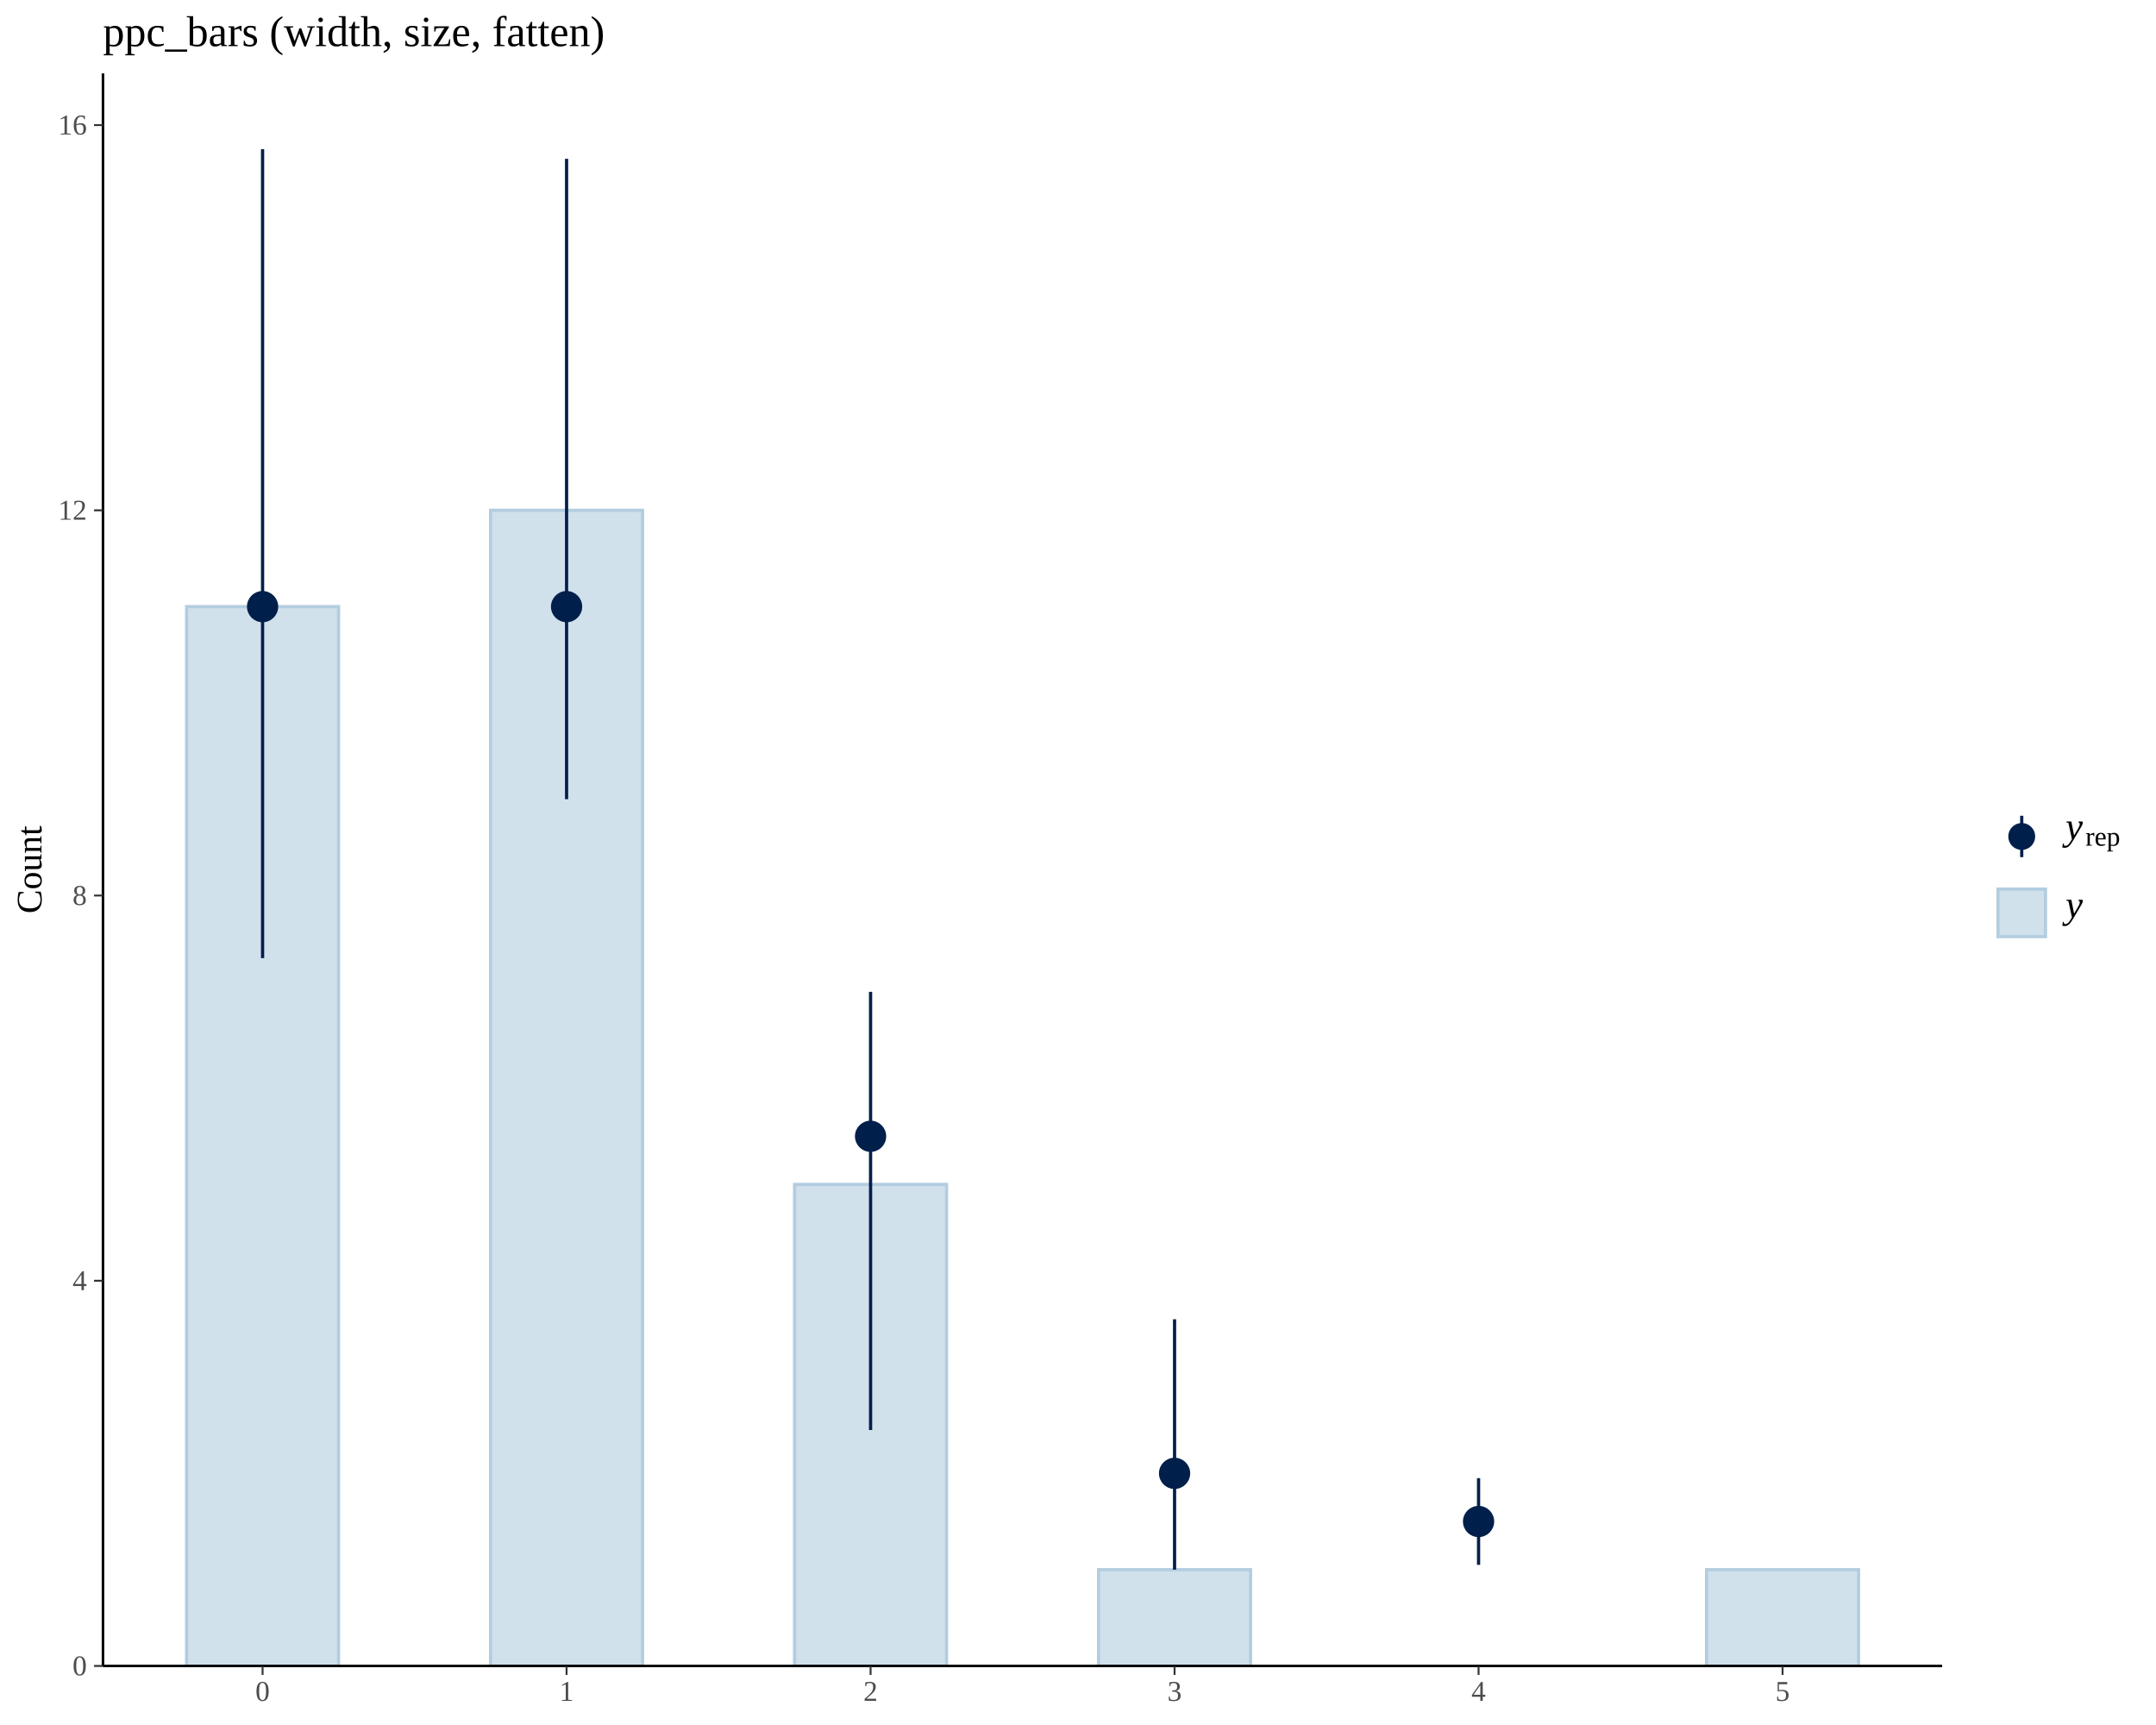
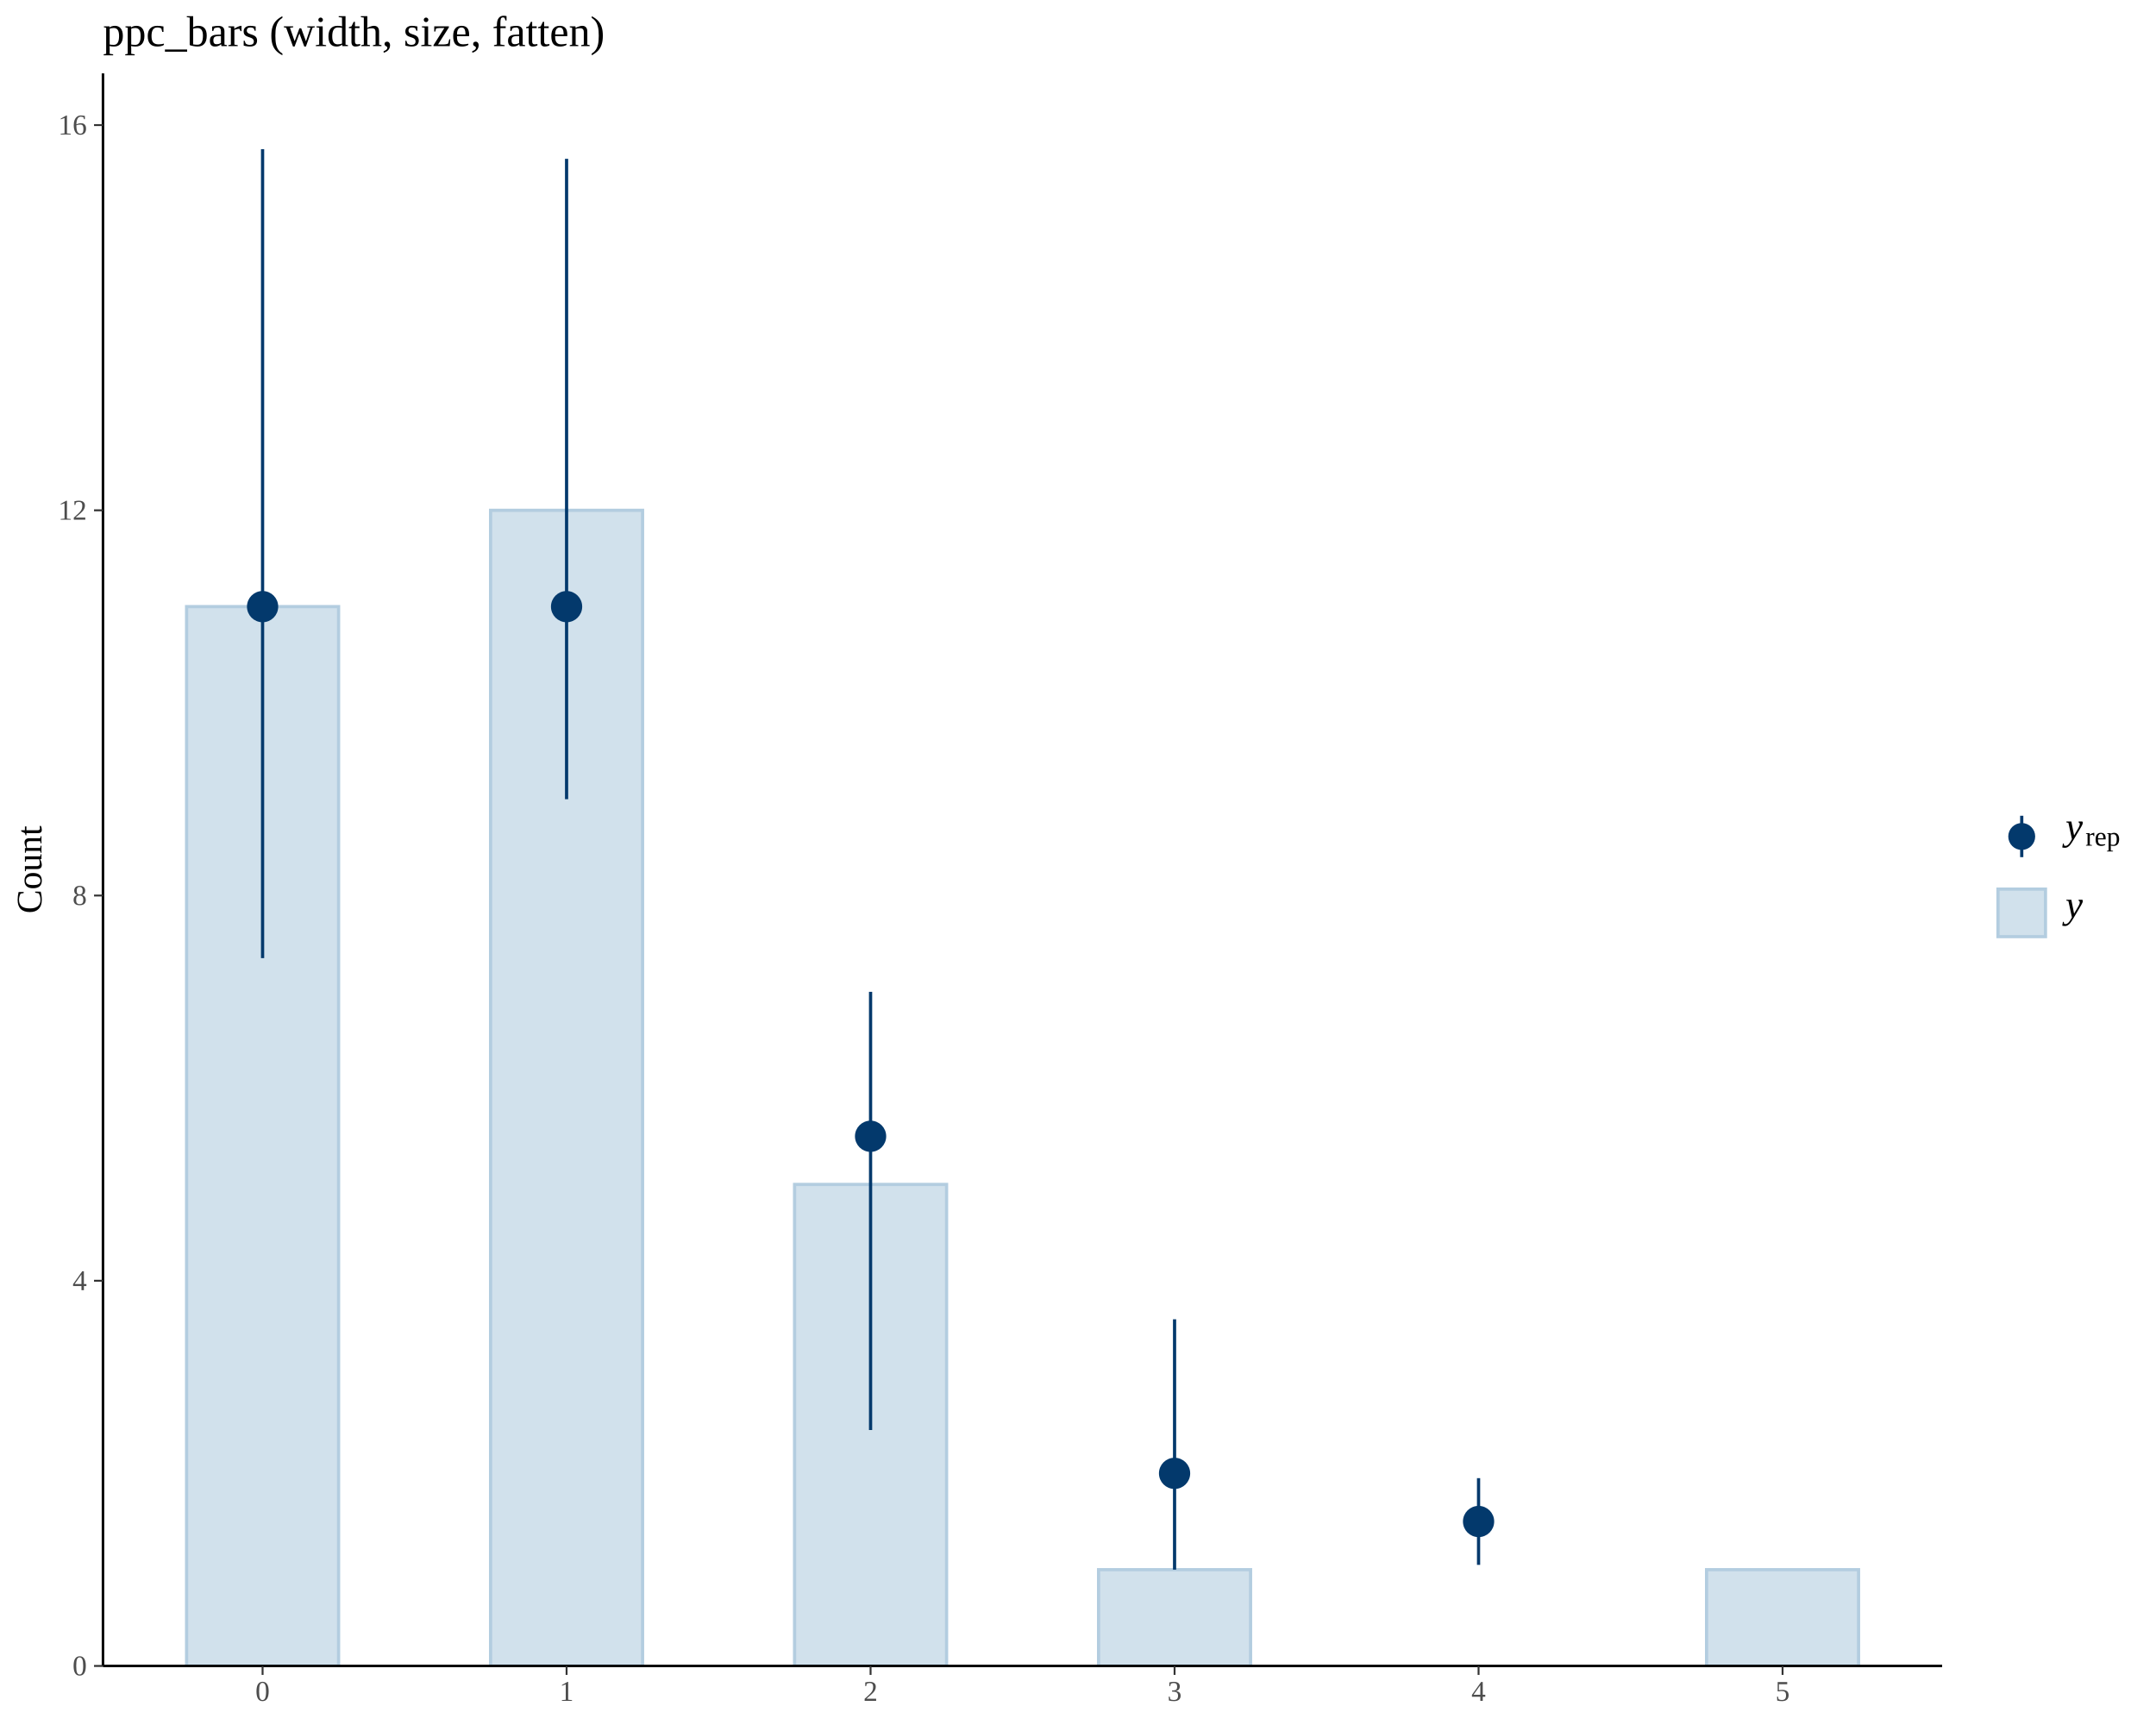
<svg xmlns="http://www.w3.org/2000/svg" viewBox="0 0 720.00 576.00">
  <defs>
    <style type="text/css">
    line, polyline, polygon, path, rect, circle {
      fill: none;
      stroke: #000000;
      stroke-linecap: round;
      stroke-linejoin: round;
      stroke-miterlimit: 10.00;
    }
  </style>
  </defs>
  <rect width="100%" height="100%" style="stroke: none; fill: #FFFFFF;" />
  <defs>
    <clipPath id="cpMzQuMzl8NjQ4LjU4fDU1Ni4yOHwyNC40OQ==">
      <rect x="34.39" y="24.49" width="614.19" height="531.80" />
    </clipPath>
  </defs>
  <rect x="62.31" y="202.56" width="50.76" height="353.73" style="stroke-width: 1.07; stroke: #B3CDE0; stroke-linecap: square; stroke-linejoin: miter; fill: #D1E1EC;" clip-path="url(#cpMzQuMzl8NjQ4LjU4fDU1Ni4yOHwyNC40OQ==)" />
  <rect x="163.83" y="170.40" width="50.76" height="385.88" style="stroke-width: 1.07; stroke: #B3CDE0; stroke-linecap: square; stroke-linejoin: miter; fill: #D1E1EC;" clip-path="url(#cpMzQuMzl8NjQ4LjU4fDU1Ni4yOHwyNC40OQ==)" />
  <rect x="265.35" y="395.50" width="50.76" height="160.79" style="stroke-width: 1.07; stroke: #B3CDE0; stroke-linecap: square; stroke-linejoin: miter; fill: #D1E1EC;" clip-path="url(#cpMzQuMzl8NjQ4LjU4fDU1Ni4yOHwyNC40OQ==)" />
  <rect x="366.87" y="524.13" width="50.76" height="32.16" style="stroke-width: 1.07; stroke: #B3CDE0; stroke-linecap: square; stroke-linejoin: miter; fill: #D1E1EC;" clip-path="url(#cpMzQuMzl8NjQ4LjU4fDU1Ni4yOHwyNC40OQ==)" />
  <rect x="569.91" y="524.13" width="50.76" height="32.16" style="stroke-width: 1.07; stroke: #B3CDE0; stroke-linecap: square; stroke-linejoin: miter; fill: #D1E1EC;" clip-path="url(#cpMzQuMzl8NjQ4LjU4fDU1Ni4yOHwyNC40OQ==)" />
-   <line x1="87.69" y1="319.93" x2="87.69" y2="49.81" style="stroke-width: 1.07; stroke: #011F4B; stroke-linecap: butt;" clip-path="url(#cpMzQuMzl8NjQ4LjU4fDU1Ni4yOHwyNC40OQ==)" />
-   <line x1="189.21" y1="266.87" x2="189.21" y2="53.03" style="stroke-width: 1.07; stroke: #011F4B; stroke-linecap: butt;" clip-path="url(#cpMzQuMzl8NjQ4LjU4fDU1Ni4yOHwyNC40OQ==)" />
-   <line x1="290.73" y1="477.50" x2="290.73" y2="331.18" style="stroke-width: 1.07; stroke: #011F4B; stroke-linecap: butt;" clip-path="url(#cpMzQuMzl8NjQ4LjU4fDU1Ni4yOHwyNC40OQ==)" />
-   <line x1="392.25" y1="524.13" x2="392.25" y2="440.52" style="stroke-width: 1.07; stroke: #011F4B; stroke-linecap: butt;" clip-path="url(#cpMzQuMzl8NjQ4LjU4fDU1Ni4yOHwyNC40OQ==)" />
-   <line x1="493.77" y1="522.52" x2="493.77" y2="493.58" style="stroke-width: 1.07; stroke: #011F4B; stroke-linecap: butt;" clip-path="url(#cpMzQuMzl8NjQ4LjU4fDU1Ni4yOHwyNC40OQ==)" />
-   <circle cx="87.69" cy="202.56" r="3.38pt" style="stroke-width: 1.42; stroke: #011F4B; fill: #011F4B;" clip-path="url(#cpMzQuMzl8NjQ4LjU4fDU1Ni4yOHwyNC40OQ==)" />
-   <circle cx="189.21" cy="202.56" r="3.38pt" style="stroke-width: 1.42; stroke: #011F4B; fill: #011F4B;" clip-path="url(#cpMzQuMzl8NjQ4LjU4fDU1Ni4yOHwyNC40OQ==)" />
-   <circle cx="290.73" cy="379.42" r="3.38pt" style="stroke-width: 1.42; stroke: #011F4B; fill: #011F4B;" clip-path="url(#cpMzQuMzl8NjQ4LjU4fDU1Ni4yOHwyNC40OQ==)" />
-   <circle cx="392.25" cy="491.97" r="3.38pt" style="stroke-width: 1.42; stroke: #011F4B; fill: #011F4B;" clip-path="url(#cpMzQuMzl8NjQ4LjU4fDU1Ni4yOHwyNC40OQ==)" />
-   <circle cx="493.77" cy="508.05" r="3.38pt" style="stroke-width: 1.42; stroke: #011F4B; fill: #011F4B;" clip-path="url(#cpMzQuMzl8NjQ4LjU4fDU1Ni4yOHwyNC40OQ==)" />
+   <line x1="87.69" y1="319.93" x2="87.69" y2="49.81" style="stroke-width: 1.07; stroke: #03396C; stroke-linecap: butt;" clip-path="url(#cpMzQuMzl8NjQ4LjU4fDU1Ni4yOHwyNC40OQ==)" />
+   <line x1="189.21" y1="266.87" x2="189.21" y2="53.03" style="stroke-width: 1.07; stroke: #03396C; stroke-linecap: butt;" clip-path="url(#cpMzQuMzl8NjQ4LjU4fDU1Ni4yOHwyNC40OQ==)" />
+   <line x1="290.73" y1="477.50" x2="290.73" y2="331.18" style="stroke-width: 1.07; stroke: #03396C; stroke-linecap: butt;" clip-path="url(#cpMzQuMzl8NjQ4LjU4fDU1Ni4yOHwyNC40OQ==)" />
+   <line x1="392.25" y1="524.13" x2="392.25" y2="440.52" style="stroke-width: 1.07; stroke: #03396C; stroke-linecap: butt;" clip-path="url(#cpMzQuMzl8NjQ4LjU4fDU1Ni4yOHwyNC40OQ==)" />
+   <line x1="493.77" y1="522.52" x2="493.77" y2="493.58" style="stroke-width: 1.07; stroke: #03396C; stroke-linecap: butt;" clip-path="url(#cpMzQuMzl8NjQ4LjU4fDU1Ni4yOHwyNC40OQ==)" />
+   <circle cx="87.69" cy="202.56" r="3.38pt" style="stroke-width: 1.42; stroke: #03396C; fill: #03396C;" clip-path="url(#cpMzQuMzl8NjQ4LjU4fDU1Ni4yOHwyNC40OQ==)" />
+   <circle cx="189.21" cy="202.56" r="3.38pt" style="stroke-width: 1.42; stroke: #03396C; fill: #03396C;" clip-path="url(#cpMzQuMzl8NjQ4LjU4fDU1Ni4yOHwyNC40OQ==)" />
+   <circle cx="290.73" cy="379.42" r="3.38pt" style="stroke-width: 1.42; stroke: #03396C; fill: #03396C;" clip-path="url(#cpMzQuMzl8NjQ4LjU4fDU1Ni4yOHwyNC40OQ==)" />
+   <circle cx="392.25" cy="491.97" r="3.38pt" style="stroke-width: 1.42; stroke: #03396C; fill: #03396C;" clip-path="url(#cpMzQuMzl8NjQ4LjU4fDU1Ni4yOHwyNC40OQ==)" />
+   <circle cx="493.77" cy="508.05" r="3.38pt" style="stroke-width: 1.42; stroke: #03396C; fill: #03396C;" clip-path="url(#cpMzQuMzl8NjQ4LjU4fDU1Ni4yOHwyNC40OQ==)" />
  <defs>
    <clipPath id="cpMC4wMHw3MjAuMDB8NTc2LjAwfDAuMDA=">
      <rect x="0.00" y="0.00" width="720.00" height="576.00" />
    </clipPath>
  </defs>
  <polyline points="34.39,556.28 34.39,24.49 " style="stroke-width: 0.85; stroke-linecap: butt;" clip-path="url(#cpMC4wMHw3MjAuMDB8NTc2LjAwfDAuMDA=)" />
  <g clip-path="url(#cpMC4wMHw3MjAuMDB8NTc2LjAwfDAuMDA=)">
    <text x="24.22" y="559.42" style="font-size: 9.60px; fill: #4D4D4D; font-family: Liberation Serif;" textLength="4.80px" lengthAdjust="spacingAndGlyphs">0</text>
  </g>
  <g clip-path="url(#cpMC4wMHw3MjAuMDB8NTc2LjAwfDAuMDA=)">
    <text x="24.22" y="430.80" style="font-size: 9.60px; fill: #4D4D4D; font-family: Liberation Serif;" textLength="4.80px" lengthAdjust="spacingAndGlyphs">4</text>
  </g>
  <g clip-path="url(#cpMC4wMHw3MjAuMDB8NTc2LjAwfDAuMDA=)">
    <text x="24.22" y="302.17" style="font-size: 9.60px; fill: #4D4D4D; font-family: Liberation Serif;" textLength="4.80px" lengthAdjust="spacingAndGlyphs">8</text>
  </g>
  <g clip-path="url(#cpMC4wMHw3MjAuMDB8NTc2LjAwfDAuMDA=)">
    <text x="19.42" y="173.54" style="font-size: 9.60px; fill: #4D4D4D; font-family: Liberation Serif;" textLength="9.59px" lengthAdjust="spacingAndGlyphs">12</text>
  </g>
  <g clip-path="url(#cpMC4wMHw3MjAuMDB8NTc2LjAwfDAuMDA=)">
    <text x="19.42" y="44.91" style="font-size: 9.60px; fill: #4D4D4D; font-family: Liberation Serif;" textLength="9.59px" lengthAdjust="spacingAndGlyphs">16</text>
  </g>
  <polyline points="31.40,556.28 34.39,556.28 " style="stroke-width: 0.64; stroke: #333333; stroke-linecap: butt;" clip-path="url(#cpMC4wMHw3MjAuMDB8NTc2LjAwfDAuMDA=)" />
  <polyline points="31.40,427.66 34.39,427.66 " style="stroke-width: 0.64; stroke: #333333; stroke-linecap: butt;" clip-path="url(#cpMC4wMHw3MjAuMDB8NTc2LjAwfDAuMDA=)" />
  <polyline points="31.40,299.03 34.39,299.03 " style="stroke-width: 0.64; stroke: #333333; stroke-linecap: butt;" clip-path="url(#cpMC4wMHw3MjAuMDB8NTc2LjAwfDAuMDA=)" />
  <polyline points="31.40,170.40 34.39,170.40 " style="stroke-width: 0.64; stroke: #333333; stroke-linecap: butt;" clip-path="url(#cpMC4wMHw3MjAuMDB8NTc2LjAwfDAuMDA=)" />
  <polyline points="31.40,41.77 34.39,41.77 " style="stroke-width: 0.64; stroke: #333333; stroke-linecap: butt;" clip-path="url(#cpMC4wMHw3MjAuMDB8NTc2LjAwfDAuMDA=)" />
  <polyline points="34.39,556.28 648.58,556.28 " style="stroke-width: 0.85; stroke-linecap: butt;" clip-path="url(#cpMC4wMHw3MjAuMDB8NTc2LjAwfDAuMDA=)" />
  <polyline points="87.69,559.27 87.69,556.28 " style="stroke-width: 0.64; stroke: #333333; stroke-linecap: butt;" clip-path="url(#cpMC4wMHw3MjAuMDB8NTc2LjAwfDAuMDA=)" />
  <polyline points="189.21,559.27 189.21,556.28 " style="stroke-width: 0.64; stroke: #333333; stroke-linecap: butt;" clip-path="url(#cpMC4wMHw3MjAuMDB8NTc2LjAwfDAuMDA=)" />
  <polyline points="290.73,559.27 290.73,556.28 " style="stroke-width: 0.64; stroke: #333333; stroke-linecap: butt;" clip-path="url(#cpMC4wMHw3MjAuMDB8NTc2LjAwfDAuMDA=)" />
  <polyline points="392.25,559.27 392.25,556.28 " style="stroke-width: 0.64; stroke: #333333; stroke-linecap: butt;" clip-path="url(#cpMC4wMHw3MjAuMDB8NTc2LjAwfDAuMDA=)" />
  <polyline points="493.77,559.27 493.77,556.28 " style="stroke-width: 0.64; stroke: #333333; stroke-linecap: butt;" clip-path="url(#cpMC4wMHw3MjAuMDB8NTc2LjAwfDAuMDA=)" />
  <polyline points="595.29,559.27 595.29,556.28 " style="stroke-width: 0.64; stroke: #333333; stroke-linecap: butt;" clip-path="url(#cpMC4wMHw3MjAuMDB8NTc2LjAwfDAuMDA=)" />
  <g clip-path="url(#cpMC4wMHw3MjAuMDB8NTc2LjAwfDAuMDA=)">
    <text x="85.29" y="567.94" style="font-size: 9.60px; fill: #4D4D4D; font-family: Liberation Serif;" textLength="4.80px" lengthAdjust="spacingAndGlyphs">0</text>
  </g>
  <g clip-path="url(#cpMC4wMHw3MjAuMDB8NTc2LjAwfDAuMDA=)">
    <text x="186.81" y="567.94" style="font-size: 9.60px; fill: #4D4D4D; font-family: Liberation Serif;" textLength="4.80px" lengthAdjust="spacingAndGlyphs">1</text>
  </g>
  <g clip-path="url(#cpMC4wMHw3MjAuMDB8NTc2LjAwfDAuMDA=)">
    <text x="288.33" y="567.94" style="font-size: 9.60px; fill: #4D4D4D; font-family: Liberation Serif;" textLength="4.80px" lengthAdjust="spacingAndGlyphs">2</text>
  </g>
  <g clip-path="url(#cpMC4wMHw3MjAuMDB8NTc2LjAwfDAuMDA=)">
    <text x="389.85" y="567.94" style="font-size: 9.60px; fill: #4D4D4D; font-family: Liberation Serif;" textLength="4.80px" lengthAdjust="spacingAndGlyphs">3</text>
  </g>
  <g clip-path="url(#cpMC4wMHw3MjAuMDB8NTc2LjAwfDAuMDA=)">
    <text x="491.37" y="567.94" style="font-size: 9.60px; fill: #4D4D4D; font-family: Liberation Serif;" textLength="4.80px" lengthAdjust="spacingAndGlyphs">4</text>
  </g>
  <g clip-path="url(#cpMC4wMHw3MjAuMDB8NTc2LjAwfDAuMDA=)">
    <text x="592.89" y="567.94" style="font-size: 9.60px; fill: #4D4D4D; font-family: Liberation Serif;" textLength="4.80px" lengthAdjust="spacingAndGlyphs">5</text>
  </g>
  <g clip-path="url(#cpMC4wMHw3MjAuMDB8NTc2LjAwfDAuMDA=)">
    <text transform="translate(13.84,305.05) rotate(-90)" style="font-size: 12.00px; font-family: Liberation Serif;" textLength="29.33px" lengthAdjust="spacingAndGlyphs">Count</text>
  </g>
-   <line x1="675.16" y1="286.22" x2="675.16" y2="272.40" style="stroke-width: 1.07; stroke: #011F4B; stroke-linecap: butt;" clip-path="url(#cpMC4wMHw3MjAuMDB8NTc2LjAwfDAuMDA=)" />
-   <circle cx="675.16" cy="279.31" r="2.84pt" style="stroke-width: 1.42; stroke: #011F4B; fill: #011F4B;" clip-path="url(#cpMC4wMHw3MjAuMDB8NTc2LjAwfDAuMDA=)" />
+   <line x1="675.16" y1="286.22" x2="675.16" y2="272.40" style="stroke-width: 1.07; stroke: #03396C; stroke-linecap: butt;" clip-path="url(#cpMC4wMHw3MjAuMDB8NTc2LjAwfDAuMDA=)" />
+   <circle cx="675.16" cy="279.31" r="2.84pt" style="stroke-width: 1.42; stroke: #03396C; fill: #03396C;" clip-path="url(#cpMC4wMHw3MjAuMDB8NTc2LjAwfDAuMDA=)" />
  <g clip-path="url(#cpMC4wMHw3MjAuMDB8NTc2LjAwfDAuMDA=)">
    <text x="689.77" y="280.28" style="font-size: 13.00px; font-style: italic; font-family: Liberation Serif;" textLength="5.77px" lengthAdjust="spacingAndGlyphs">y</text>
  </g>
  <g clip-path="url(#cpMC4wMHw3MjAuMDB8NTc2LjAwfDAuMDA=)">
    <text x="696.44" y="282.37" style="font-size: 9.10px; font-family: Liberation Serif;" textLength="3.03px" lengthAdjust="spacingAndGlyphs">r</text>
  </g>
  <g clip-path="url(#cpMC4wMHw3MjAuMDB8NTc2LjAwfDAuMDA=)">
    <text x="699.47" y="282.37" style="font-size: 9.10px; font-family: Liberation Serif;" textLength="4.03px" lengthAdjust="spacingAndGlyphs">e</text>
  </g>
  <g clip-path="url(#cpMC4wMHw3MjAuMDB8NTc2LjAwfDAuMDA=)">
    <text x="703.50" y="282.37" style="font-size: 9.10px; font-family: Liberation Serif;" textLength="4.55px" lengthAdjust="spacingAndGlyphs">p</text>
  </g>
  <rect x="667.23" y="296.89" width="15.86" height="15.86" style="stroke-width: 1.07; stroke: #B3CDE0; stroke-linecap: square; stroke-linejoin: miter; fill: #D1E1EC;" clip-path="url(#cpMC4wMHw3MjAuMDB8NTc2LjAwfDAuMDA=)" />
  <g clip-path="url(#cpMC4wMHw3MjAuMDB8NTc2LjAwfDAuMDA=)">
    <text x="689.77" y="306.40" style="font-size: 13.00px; font-style: italic; font-family: Liberation Serif;" textLength="5.77px" lengthAdjust="spacingAndGlyphs">y</text>
  </g>
  <g clip-path="url(#cpMC4wMHw3MjAuMDB8NTc2LjAwfDAuMDA=)">
    <text x="34.39" y="15.40" style="font-size: 14.40px; font-family: Liberation Serif;" textLength="167.50px" lengthAdjust="spacingAndGlyphs">ppc_bars (width, size, fatten)</text>
  </g>
</svg>
